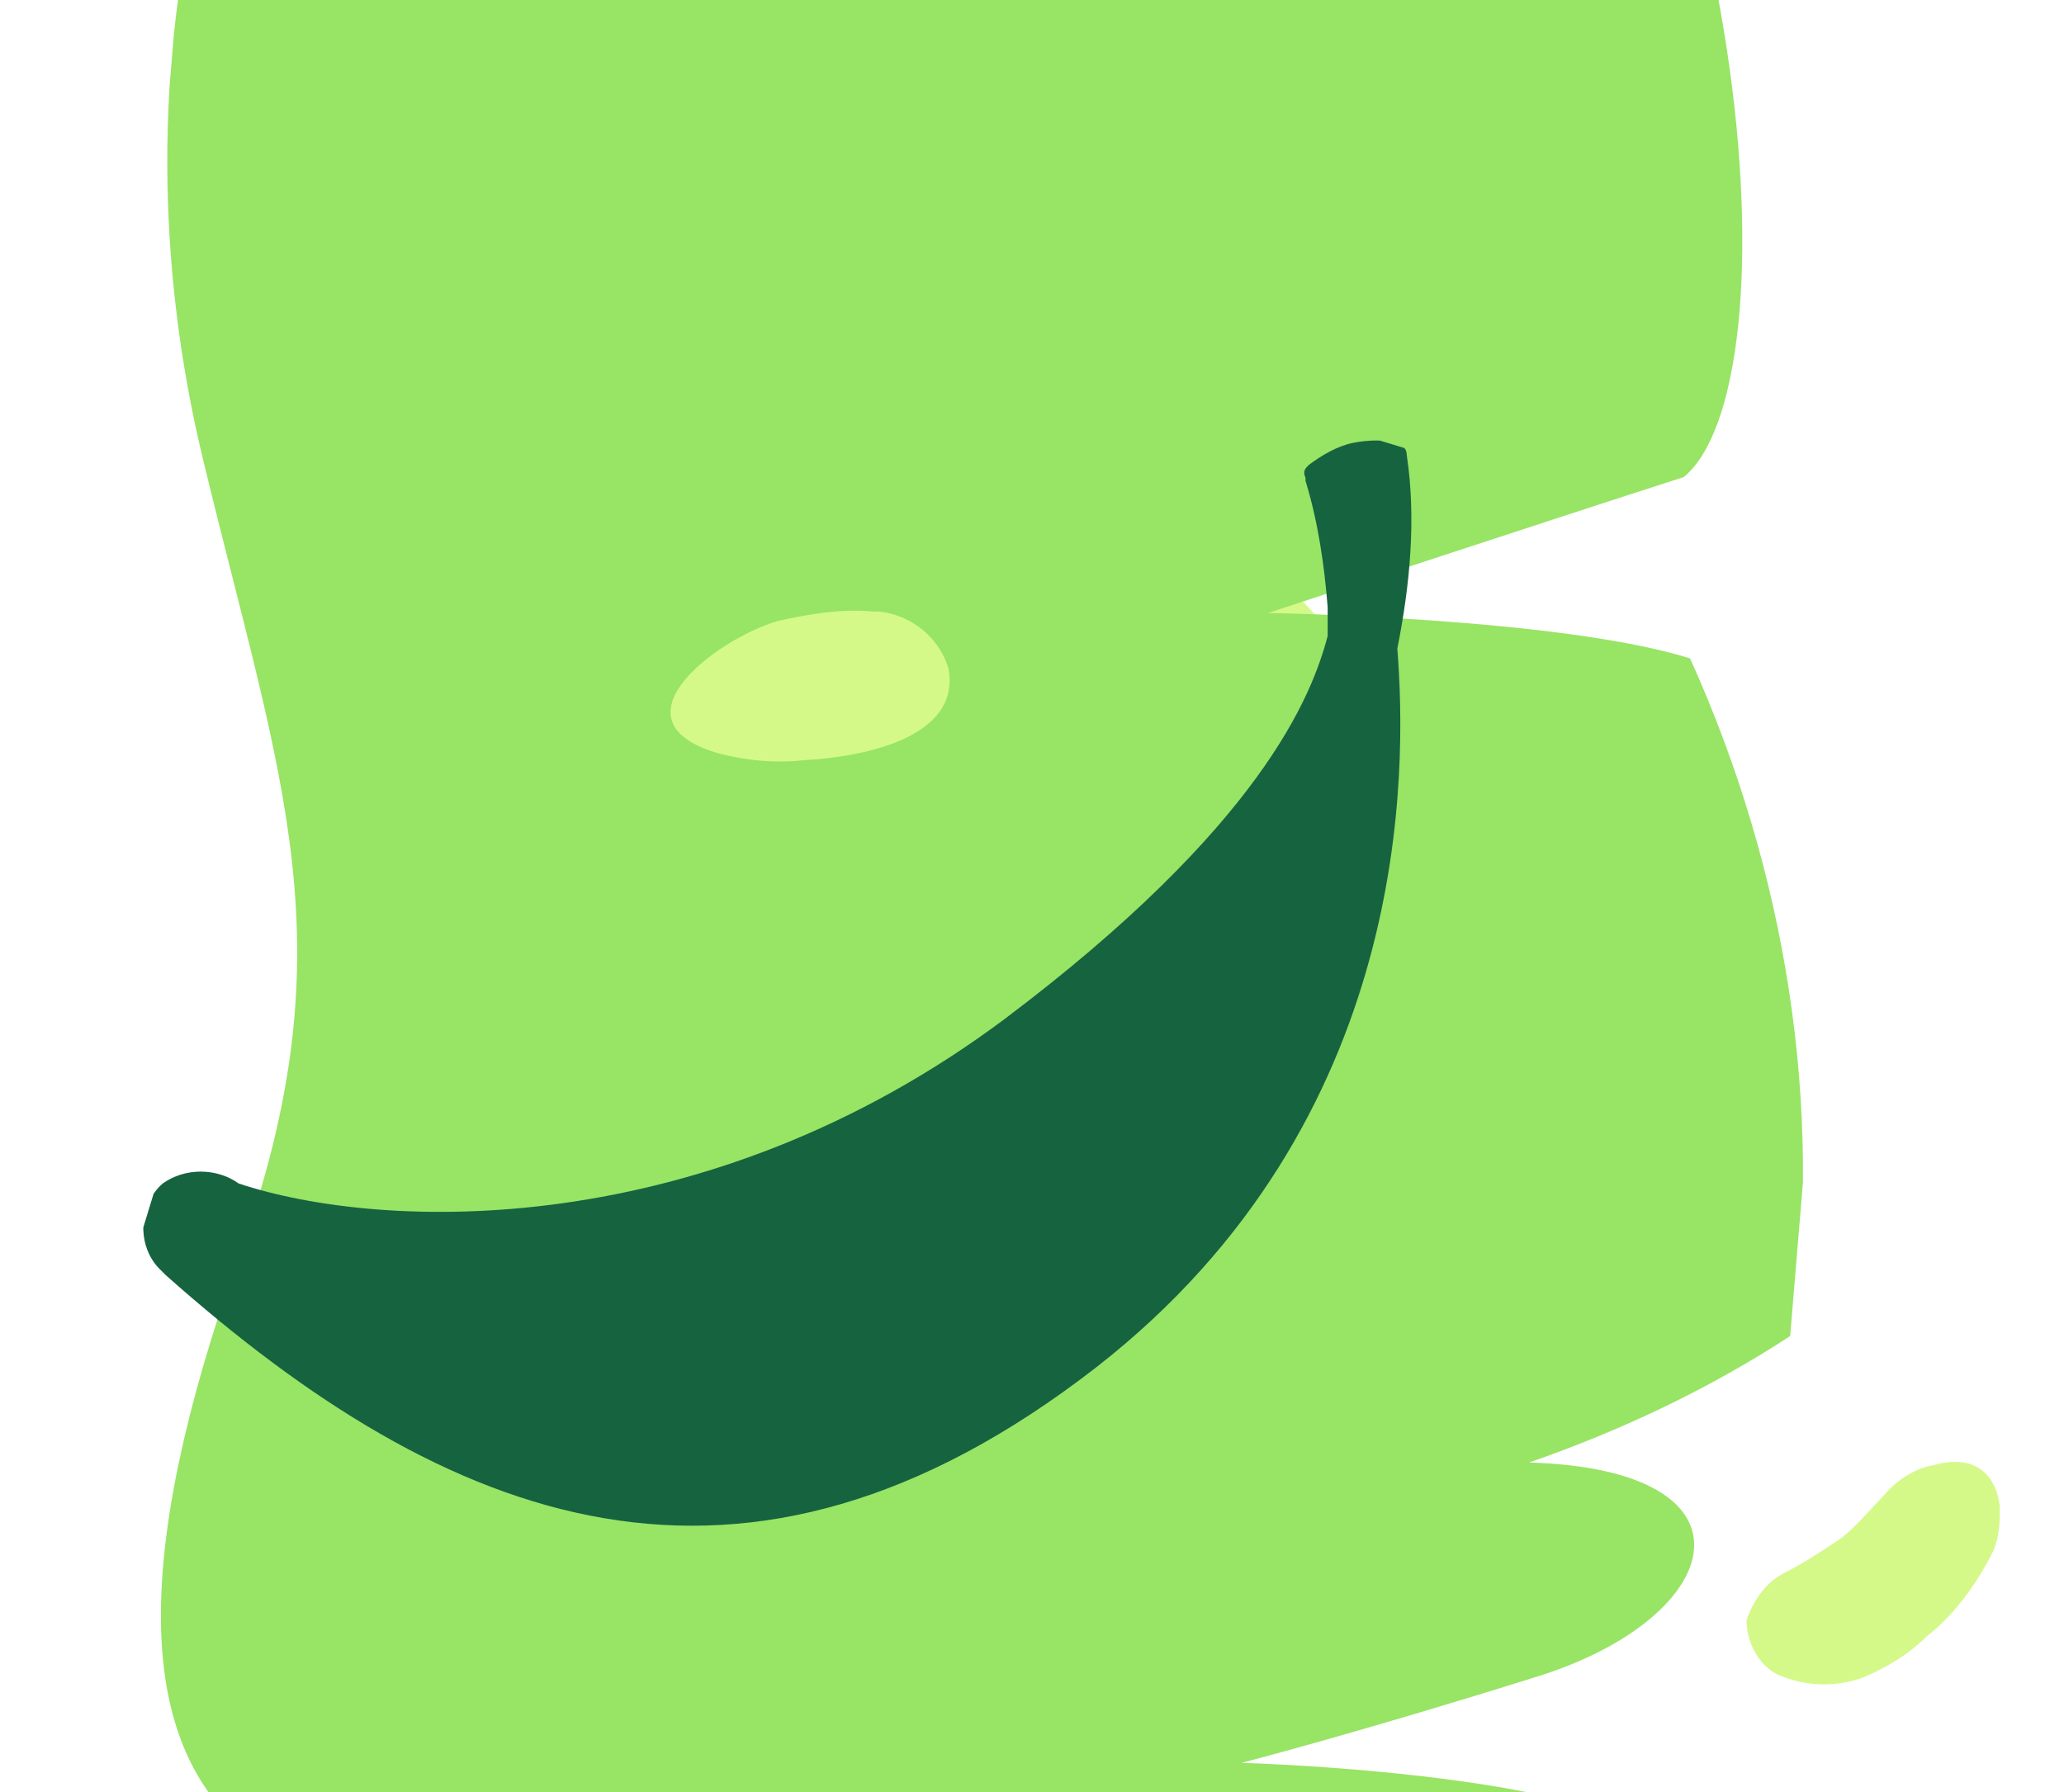
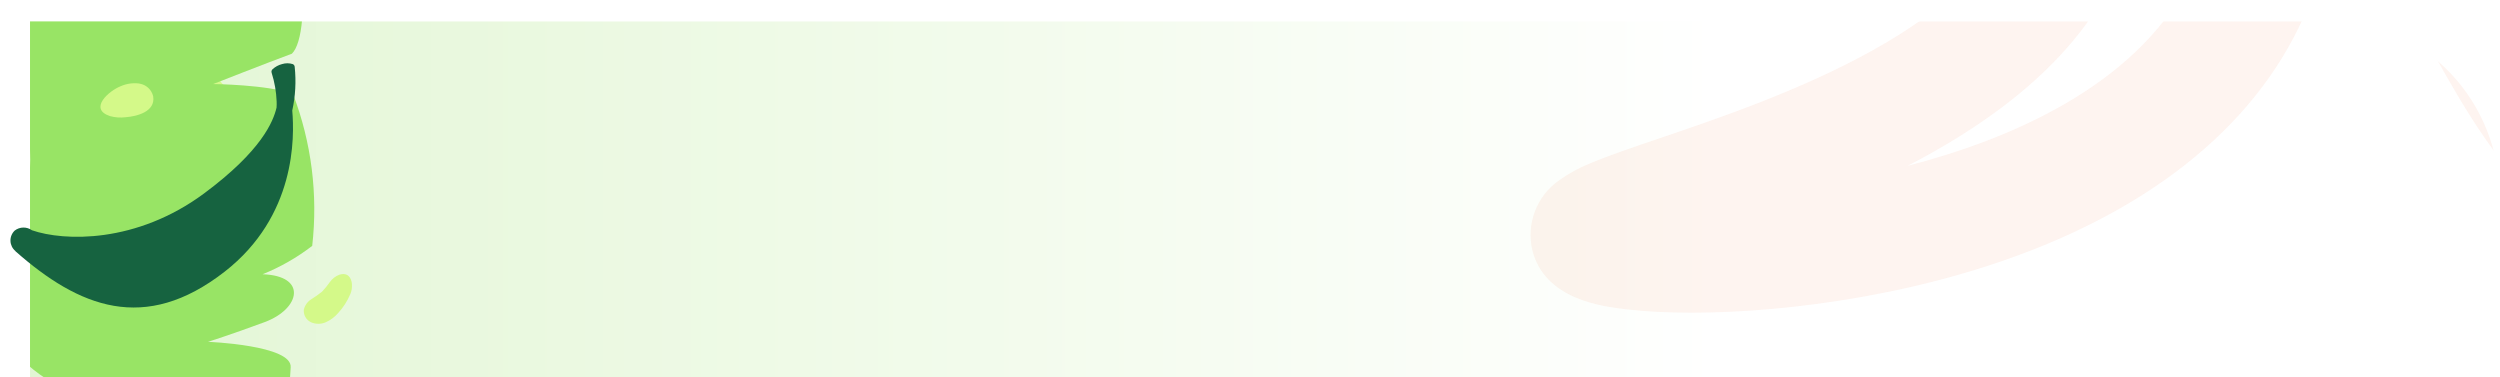
- <svg xmlns="http://www.w3.org/2000/svg" xmlns:xlink="http://www.w3.org/1999/xlink" version="1.1" x="0px" y="0px" viewBox="0 0 65.2 56.6" style="enable-background:new 0 0 65.2 56.6;" xml:space="preserve">
-   <style type="text/css">
- 	.st0{fill:#D4F989;}
- 	.st1{clip-path:url(#SVGID_00000000222226439849499200000000232180677111287728_);}
- 	.st2{fill:#98E465;}
- 	.st3{clip-path:url(#SVGID_00000005224899605864052280000008400930510532896933_);}
- 	.st4{fill:#166340;}
- </style>
-   <g id="Capa_1">
-     <g id="Grupo_1113212" transform="translate(-277.46 -1914.607)">
-       <g id="Grupo_1111688" transform="translate(10712.556 11087.297)">
-         <g id="Grupo_1113373" transform="translate(-10423.333 -9120.269)">
-           <g id="Grupo_1111662" transform="translate(14.909 1.673)">
-             <path id="Trazado_903774" class="st0" d="M0.1,1.4C0,1.3-0.1,1.2-0.2,1.2c-1.1-1.1-1.8-2.5-2-4C-2.6-4.7-2.4-6.8-0.8-8       c0.7-0.5,1.5-0.7,2.3-0.6c0.7,0.2,1.4,0.7,1.7,1.4c0.3,0.6,0.4,1.3,0.5,2C4-3.7,5.2-1.8,5.2-0.3C5.1,0.9,3.4,2.2,1.9,2.1       C1.2,2,0.6,1.8,0.1,1.4" />
-             <path id="Trazado_903776" class="st0" d="M36.5-6.5c0,0.5,0,0.9-0.2,1.4c-0.5,1-1.2,2-2.1,2.7c-0.6,0.6-1.3,1-2,1.3       c-0.8,0.3-1.7,0.3-2.5,0c-0.7-0.2-1.2-1-1.2-1.8c0.2-0.6,0.6-1.2,1.2-1.5c0.6-0.3,1.2-0.7,1.8-1.1c0.5-0.4,0.9-0.9,1.3-1.3       c0.4-0.5,1-0.9,1.6-1C35.8-8.2,36.4-7.4,36.5-6.5" />
-             <path id="Trazado_903777" class="st0" d="M16.4-30.4c0.2,2-0.7,4-2.5,5c-1.4,0.7-2.9,0.8-4.3,0.3c-4.7-1.6-9.3-9.2-9.4-13.4       c-0.2-8.5,13.5,1.8,15.2,4.5C16-33,16.4-31.7,16.4-30.4" />
-           </g>
-           <g id="Grupo_1111666" transform="translate(-0.377 -51.698) rotate(4)">
-             <g>
-               <defs>
-                 <polygon id="SVGID_1_" points="-5.3,-41.5 49,-42.1 47.2,95.4 -7.1,96        " />
-               </defs>
-               <clipPath id="SVGID_00000092416244830284272220000011596643634069928100_">
-                 <use xlink:href="#SVGID_1_" style="overflow:visible;" />
-               </clipPath>
-               <g id="Grupo_1111573" style="clip-path:url(#SVGID_00000092416244830284272220000011596643634069928100_);">
-                 <path id="Trazado_903702" class="st2" d="M24.4,94.4c0-2.2-0.2-7.2-0.5-12.8c9.2-0.1,22-9.7,21.7-26.1c0.1-3.2-14-2.6-14-2.6         s3.6-1.2,9.2-3.4c5.8-2.3,6.7-7-0.8-6.7c2.8-1.2,5.5-2.7,8-4.6c0.5-7.3-1.2-14.6-4.7-21.1c-4.2-1-13.4-0.5-13.4-0.5         s8.8-3.6,12.8-5.2c3.3-3.1,1-21.7-9.6-34.4c-3.8-0.1-7.5,0.1-11.3,0.5c1.8-2.8,4.2-5.2,7.1-7c-5.7-11.3-17.2-18.9-25-4.5         S-3.9-8.3-3.9-8.3C-0.3-7.3,3.2-5.8,6.5-4C2.6-4.6-1.4-4.7-5.3-4.5C-6.4,1.7-5.9,8.1-4,14.1c3.2,10.1,5.7,15,2.9,25         S-3.1,54.4,0,57c4.2,3.6,12.4,5.7,12.4,5.7c-4.1,0.3-8.3,0.3-12.4,0C4,70.7,11.8,79.2,20.5,81.3c0.4,8.5,0.2,9.4,0.6,13.4         C21.3,96.2,24.4,95.8,24.4,94.4" />
-               </g>
-             </g>
-           </g>
-           <path id="Trazado_903783" class="st0" d="M15.8-33.1c0.1,0,0.1,0,0.2,0c1,0.1,1.9,0.8,2.2,1.8c0.4,2.2-2.7,2.8-4.6,2.9      c-0.9,0.1-1.8,0-2.6-0.2c-3.6-1-0.2-3.6,1.8-4.2C13.7-33,14.8-33.2,15.8-33.1" />
+ <svg xmlns="http://www.w3.org/2000/svg" width="351.573" height="53.015" viewBox="0 0 351.573 53.015">
+   <defs>
+     <clipPath id="clip-path">
+       <path id="Path_903782" data-name="Path 903782" d="M0,0H323.69c13.068,0,23.662,11.193,23.662,25S336.757,50,323.69,50H0Z" transform="translate(-10423.333 -9120.269)" fill="#f59f7c" />
+     </clipPath>
+     <linearGradient id="linear-gradient" x1="-0.432" y1="0.5" x2="0.683" y2="0.5" gradientUnits="objectBoundingBox">
+       <stop offset="0" stop-color="#cef0b6" />
+       <stop offset="1" stop-color="#fff" />
+     </linearGradient>
+     <clipPath id="clip-path-2">
+       <rect id="Rectangle_405018" data-name="Rectangle 405018" width="45.77" height="137.384" fill="#98e465" />
+     </clipPath>
+     <clipPath id="clip-path-3">
+       <rect id="Rectangle_405042" data-name="Rectangle 405042" width="40.01" height="34.707" fill="#166340" />
+     </clipPath>
+   </defs>
+   <g id="Group_1113122" data-name="Group 1113122" transform="translate(10427.555 9123.283)">
+     <g id="Mask_Group_1101769" data-name="Mask Group 1101769" clip-path="url(#clip-path)">
+       <path id="Path_880766" data-name="Path 880766" d="M0,0H325.035c13.122,0,23.76,11.193,23.76,25s-10.638,25-23.76,25H0Z" transform="translate(-10424.777 -9120.269)" fill="url(#linear-gradient)" />
+       <path id="Path_903778" data-name="Path 903778" d="M274.269,7.684,289.041,0c6.744,12.969,8.609,25.073,5.54,35.98C290,52.269,275.408,62.355,260.113,68.966c14.55-2.7,32.556-8.887,41.3-23,2.848-4.6,4.379-9.59,5.731-13.995,2.1-6.862,4.72-15.4,13.635-16.295,9.506-.957,15.374,8.268,17.3,11.3,3.347,5.264,6.5,12.188,9.551,18.882,2.568,5.641,5.223,11.472,7.84,15.963a26.487,26.487,0,0,0,4.467,6.131c1.919-1.981,7.38-9.868,13.736-39.081l16.269,3.54c-3.861,17.751-7.883,30.446-12.3,38.813-1.75,3.322-7.078,13.423-17.055,13.824-13.171.527-20.428-15.413-28.114-32.288-2.439-5.356-4.744-10.414-7.037-14.481-.707-1.255-1.33-2.264-1.872-3.075-.178.568-.351,1.131-.51,1.647-1.563,5.105-3.512,11.459-7.5,17.888-9.138,14.745-26.232,25.122-49.435,30.012-18.051,3.8-36.522,3.531-46.82,1.576-3.4-.645-11.348-2.154-12.622-9.183a9.378,9.378,0,0,1,4.491-9.609,20.576,20.576,0,0,1,4.354-2c2.585-.9,6.08-1.82,10.123-2.885,16.655-4.379,47.651-12.534,52.894-31.172,1.884-6.7.443-14.7-4.283-23.786" transform="translate(-10423.605 -9150.604) rotate(-4)" fill="#f59f7c" opacity="0.12" />
+       <g id="Group_1111662" data-name="Group 1111662" transform="translate(-10440.604 -9129.812)">
+         <path id="Path_903774" data-name="Path 903774" d="M38.737,108.5c-.078-.07-.154-.143-.226-.219a7.411,7.411,0,0,1-1.717-4.032c-.285-1.8-.172-3.892,1.2-5.091a2.2,2.2,0,0,1,1.94-.571,2.266,2.266,0,0,1,1.418,1.386,8.538,8.538,0,0,1,.439,2c.227,1.48,1.314,3.375,1.26,4.805a2.838,2.838,0,0,1-2.757,2.449,2.66,2.66,0,0,1-1.556-.729" transform="translate(-6.847 -54.112)" fill="#d4f989" />
+         <path id="Path_903776" data-name="Path 903776" d="M180.707,133.866a3.047,3.047,0,0,1-.21,1.35,9.233,9.233,0,0,1-1.748,2.719,4.947,4.947,0,0,1-1.717,1.274,2.588,2.588,0,0,1-2.092-.005,1.77,1.77,0,0,1-1-1.75,2.362,2.362,0,0,1,1.046-1.478,16.145,16.145,0,0,0,1.519-1.07,11.234,11.234,0,0,0,1.085-1.331,2.9,2.9,0,0,1,1.332-1.045c1.2-.375,1.721.415,1.789,1.335" transform="translate(-118.167 -87.363)" fill="#d4f989" />
+         <path id="Path_903777" data-name="Path 903777" d="M194.255,59.293c.066,1.868-.412,3.934-2.114,4.974a4.154,4.154,0,0,1-3.656.3c-3.981-1.6-7.816-9.208-7.918-13.358-.207-8.46,11.342,1.8,12.771,4.452a8.5,8.5,0,0,1,.917,3.626" transform="translate(-148.592 -36.716)" fill="#d4f989" />
+       </g>
+       <g id="Group_1111666" data-name="Group 1111666" transform="translate(-10423.65 -9171.967) rotate(4)">
+         <g id="Group_1111573" data-name="Group 1111573" clip-path="url(#clip-path-2)">
+           <path id="Path_903702" data-name="Path 903702" d="M26.51,136.19c-.014-2.227-.266-7.175-.594-12.77,7.761-.046,18.429-9.453,17.967-25.879.081-3.159-11.845-2.79-11.845-2.79s2.978-1.167,7.742-3.317c4.891-2.206,5.586-6.925-.749-6.7a29.568,29.568,0,0,0,6.682-4.467,45.491,45.491,0,0,0-4.182-21.113c-3.566-1.09-11.309-.615-11.309-.615s7.383-3.513,10.754-5.03c2.732-3.041.563-21.688-8.473-34.453A63.166,63.166,0,0,0,23,19.4s2.374-4.526,5.866-6.884C23.918,1.2,14.151-6.513,7.79,7.747S1.527,33.191,1.527,33.191a40.908,40.908,0,0,1,8.811,4.427A41.609,41.609,0,0,0,.4,37.038,45.911,45.911,0,0,0,1.725,55.562C4.552,65.71,6.707,70.6,4.4,80.582S2.926,95.9,5.531,98.5c3.6,3.6,10.475,5.849,10.475,5.849a56.31,56.31,0,0,1-10.445-.116c3.534,7.954,10.151,16.6,17.572,18.755.415,8.468.231,9.373.655,13.424.16,1.525,2.731,1.093,2.723-.226" transform="translate(0 0)" fill="#98e465" />
        </g>
      </g>
-       <g>
-         <defs>
-           <rect id="SVGID_00000150092104745839647720000003329940960337410185_" x="283" y="1926.5" transform="matrix(0.2924 -0.9563 0.9563 0.2924 -1644.479 1665.306)" width="40" height="34.7" />
-         </defs>
-         <clipPath id="SVGID_00000039102708112431646010000006570734211010443675_">
-           <use xlink:href="#SVGID_00000150092104745839647720000003329940960337410185_" style="overflow:visible;" />
-         </clipPath>
-         <g id="Grupo_1111658" style="clip-path:url(#SVGID_00000039102708112431646010000006570734211010443675_);">
-           <path id="Trazado_903772" class="st4" d="M320.2,1928.6L320.2,1928.6c-0.5,0.1-1,0.4-1.4,0.7c-0.1,0.1-0.2,0.2-0.1,0.4      c0,0,0,0.1,0,0.1c0.4,1.3,0.6,2.7,0.7,4c0,0.3,0,0.6,0,0.9c-0.5,1.9-2.1,6-10.2,12.1c-9.5,7.1-19.7,6.7-24.2,5.2      c-0.7-0.5-1.7-0.5-2.4,0c-0.8,0.7-0.8,2-0.1,2.7c0.1,0.1,0.1,0.1,0.2,0.2l0,0c8.9,7.9,18.2,11.6,29.4,2.9      c10-7.8,9.8-18.9,9.5-22.7c0.4-2,0.6-4.1,0.3-6.1c0-0.2-0.1-0.3-0.3-0.4C321.2,1928.5,320.7,1928.5,320.2,1928.6" />
-         </g>
+       <path id="Path_903783" data-name="Path 903783" d="M5.306,4.688q0,.084,0,.168A2.352,2.352,0,0,1,3.922,7.021C1.876,7.779.717,5.326.3,3.8a5.678,5.678,0,0,1-.271-2.21C.442-1.605,3.495.749,4.466,2.3a4.867,4.867,0,0,1,.84,2.387" transform="translate(-10413.654 -9107.23) rotate(-79)" fill="#d4f989" />
+     </g>
+     <g id="Group_1111667" data-name="Group 1111667" transform="translate(-10427.555 -9085.021) rotate(-73)">
+       <g id="Group_1111658" data-name="Group 1111658" clip-path="url(#clip-path-3)">
+         <path id="Path_903772" data-name="Path 903772" d="M39.57,29.382l0,0a3.083,3.083,0,0,0-1.1-1.076.47.47,0,0,0-.392-.028.46.46,0,0,0-.121.067,15.208,15.208,0,0,1-3.634,1.841,7.9,7.9,0,0,1-.841.244c-2,.123-6.393-.229-14.5-6.208C9.421,17.167,6.762,7.33,6.936,2.578A2.031,2.031,0,0,0,6.187.27a1.927,1.927,0,0,0-2.724.939l-.03.016c-4.91,10.821-5.815,20.768,5.857,28.97C19.7,37.51,30.258,34.063,33.744,32.66a19.083,19.083,0,0,0,5.974-1.468.451.451,0,0,0,.289-.374,2.52,2.52,0,0,0-.437-1.436" transform="translate(0 0.001)" fill="#166340" />
      </g>
    </g>
  </g>
-   <g id="Capa_2">
- </g>
</svg>
